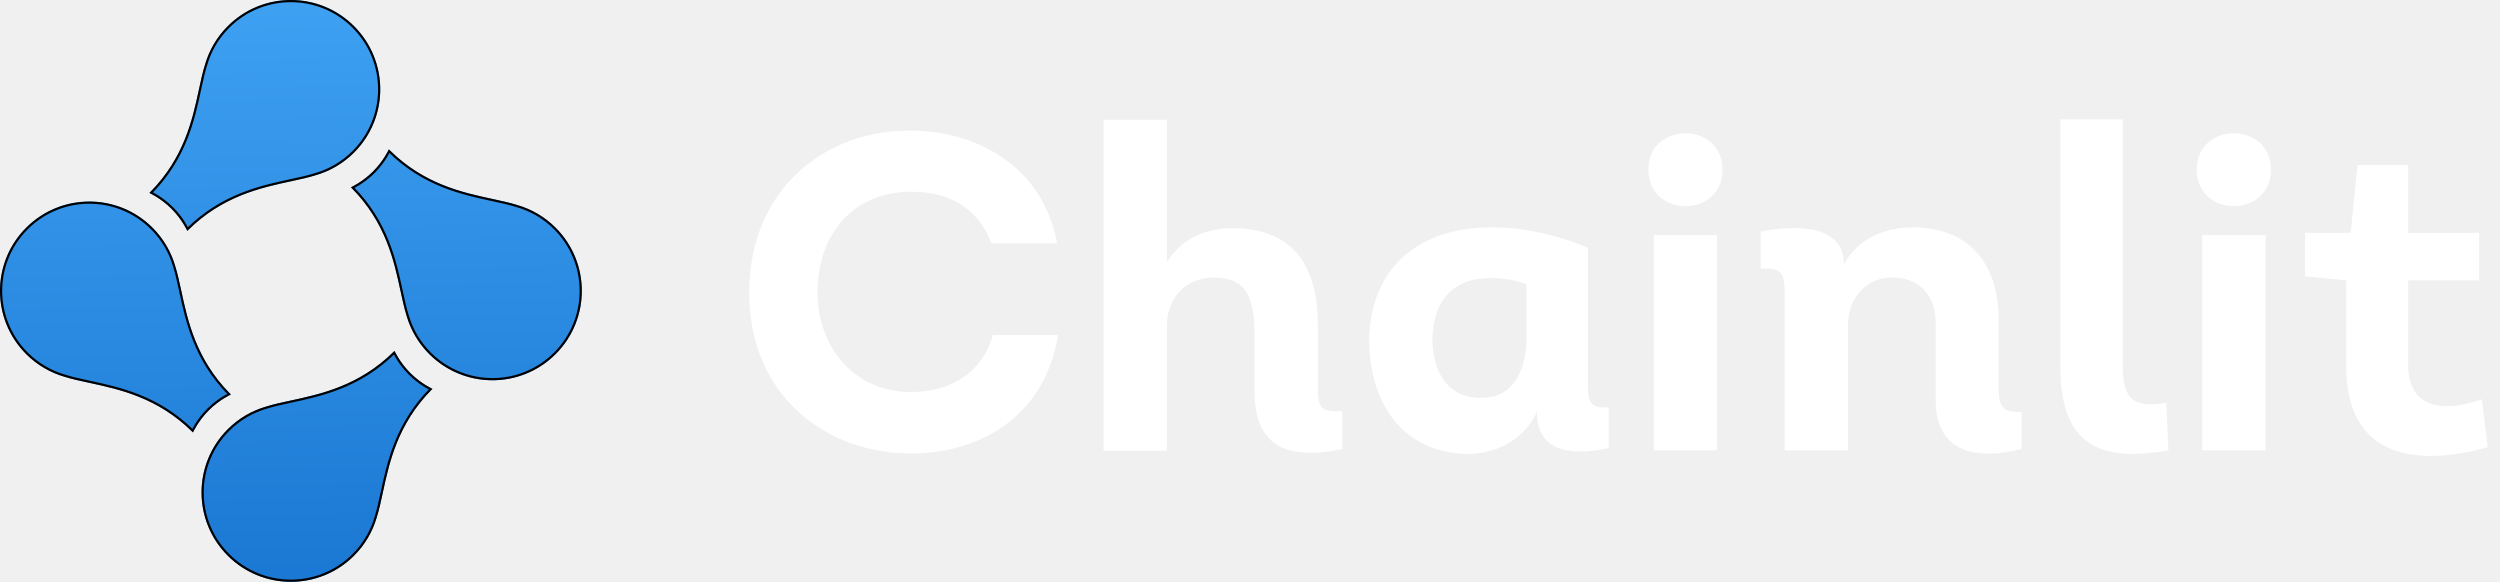
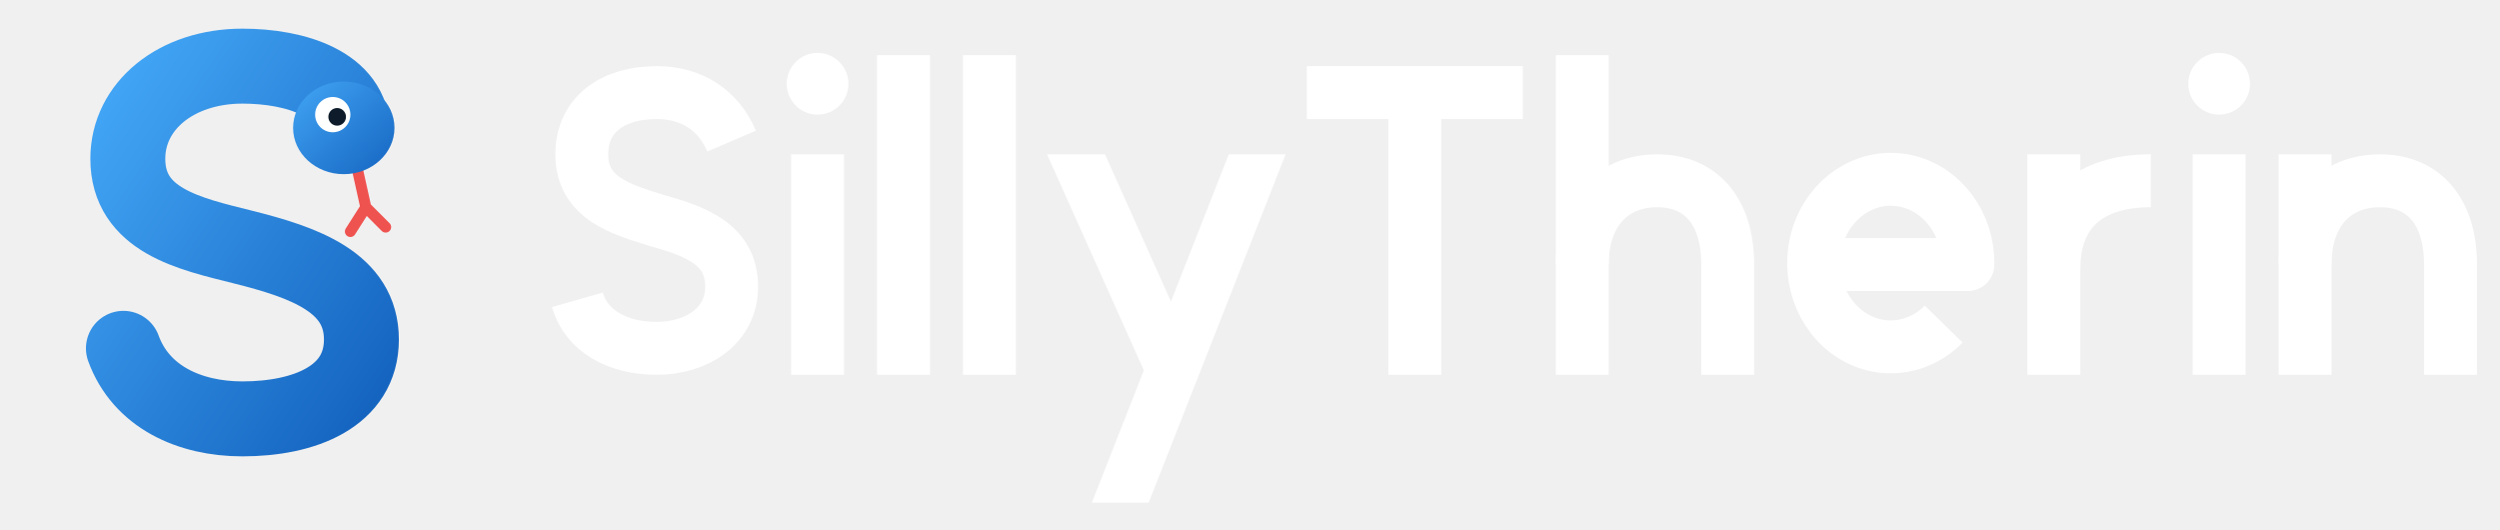
- <svg xmlns="http://www.w3.org/2000/svg" width="1143" height="266" viewBox="0 0 1143 266" fill="none">
-   <path d="M342.542 133.753C342.542 85.586 378.512 59.125 416.55 59.745C445.698 59.745 476.707 75.457 483.322 111.22H453.347C446.938 94.889 433.915 87.653 416.55 87.653C390.916 87.653 373.757 106.259 373.757 133.753C373.757 158.56 390.502 179.233 416.343 179.233C434.328 179.233 449.006 170.757 453.967 153.185H483.735C477.534 191.43 446.732 207.347 416.55 207.347C378.512 207.347 342.542 181.713 342.542 133.753ZM533.503 148.844V206.107H504.561V54.784H533.503V119.696C541.565 107.499 553.555 103.778 566.166 104.398C588.492 105.432 598.622 117.835 601.722 136.647C602.343 141.402 602.549 145.95 602.549 150.911V177.579C602.549 186.468 603.996 188.535 613.713 187.915V205.28C589.732 210.242 573.608 205.28 573.608 179.026V160.007C573.608 153.392 573.608 147.81 572.988 143.056C571.334 132.513 566.993 126.931 554.796 126.931C543.633 126.931 533.503 134.787 533.503 148.844ZM726.013 113.287V173.858C726.013 182.334 725.6 186.882 735.522 186.261V204.867C722.085 207.761 702.653 208.795 702.653 188.329C697.071 200.732 684.254 207.554 671.024 207.554C640.222 206.934 625.958 183.161 625.958 154.839C626.991 121.143 649.938 103.364 683.634 103.985C698.312 104.191 712.783 107.706 726.013 113.287ZM697.898 155.873V130.032C692.317 127.758 686.322 127.138 681.36 127.138C665.649 127.138 655.52 135.82 654.899 154.839C654.899 170.55 662.341 182.127 677.226 181.92C691.076 181.92 697.278 170.964 697.898 155.873ZM753.629 77.524C753.629 55.404 787.532 55.404 787.532 77.524C787.532 99.85 753.629 99.85 753.629 77.524ZM785.051 107.499V205.9H756.109V107.499H785.051ZM804.992 122.797V105.845C819.669 103.158 843.029 101.711 843.029 120.936C849.438 109.153 861.221 103.985 874.452 103.985C902.566 103.985 914.35 123.21 913.73 148.017V175.098C913.73 184.401 914.143 188.949 924.273 188.329V205.28C904.634 210.242 884.995 207.761 884.995 182.954V148.017C885.201 134.167 876.312 126.931 865.769 126.931C855.019 126.311 844.89 134.787 844.89 148.637V205.9H815.948V137.061C815.948 126.104 816.155 122.177 804.992 122.797ZM942.017 54.577H970.545V168.07C970.545 183.367 976.54 186.468 990.391 184.194L991.424 205.9C960.622 211.482 942.017 203.833 942.017 168.07V54.577ZM1004.36 77.524C1004.36 55.404 1038.27 55.404 1038.27 77.524C1038.27 99.85 1004.36 99.85 1004.36 77.524ZM1035.79 107.499V205.9H1006.84V107.499H1035.79ZM1101 75.457V106.465H1133.46V128.172H1101V166.829C1101 187.502 1118.16 188.535 1134.7 182.54L1137.38 204.453C1103.07 213.963 1072.68 208.381 1072.68 167.449V128.172L1053.87 126.311V106.465H1074.75L1077.85 75.457H1101Z" fill="white" />
-   <path d="M80.096 121.626C78.244 115.214 74.791 109.167 69.738 104.114C53.785 88.16 27.919 88.16 11.965 104.114C-3.988 120.067 -3.988 145.933 11.965 161.887C17.018 166.94 23.066 170.392 29.478 172.245C32.812 173.307 36.65 174.133 40.835 175.034C54.681 178.016 72.338 181.818 88.226 197.706C88.226 197.706 90.537 192.507 95.448 187.596C100.358 182.685 105.558 180.374 105.558 180.374C89.669 164.486 85.867 146.829 82.886 132.983C81.985 128.798 81.159 124.961 80.096 121.626Z" fill="url(#paint0_linear_361_1664)" />
-   <path d="M185.904 144.375C187.756 150.786 191.209 156.834 196.262 161.887C212.215 177.84 238.081 177.84 254.035 161.887C269.988 145.933 269.988 120.067 254.035 104.114C248.982 99.061 242.934 95.608 236.522 93.756C233.188 92.693 229.351 91.867 225.165 90.966C211.32 87.985 193.662 84.183 177.774 68.294C177.774 68.294 175.463 73.494 170.553 78.404C165.642 83.315 160.442 85.626 160.442 85.626C176.331 101.514 180.133 119.172 183.114 133.017C184.015 137.203 184.841 141.04 185.904 144.375Z" fill="url(#paint1_linear_361_1664)" />
-   <path d="M93.756 29.477C95.608 23.066 99.061 17.018 104.114 11.965C120.067 -3.988 145.933 -3.988 161.887 11.965C177.84 27.919 177.84 53.785 161.887 69.738C156.834 74.791 150.786 78.244 144.374 80.096C141.04 81.159 137.203 81.985 133.017 82.886C119.172 85.867 101.514 89.669 85.626 105.558C85.626 105.558 83.315 100.358 78.404 95.448C73.494 90.537 68.294 88.226 68.294 88.226C84.183 72.338 87.985 54.681 90.966 40.835C91.867 36.649 92.694 32.812 93.756 29.477Z" fill="url(#paint2_linear_361_1664)" />
-   <path d="M172.244 236.523C170.392 242.935 166.939 248.982 161.886 254.035C145.933 269.989 120.067 269.989 104.113 254.035C88.16 238.082 88.16 212.216 104.113 196.262C109.166 191.209 115.214 187.756 121.626 185.904C124.96 184.842 128.797 184.016 132.983 183.114C146.828 180.133 164.486 176.331 180.374 160.443C180.374 160.443 182.685 165.642 187.595 170.553C192.506 175.464 197.706 177.775 197.706 177.775C181.817 193.663 178.015 211.32 175.034 225.165C174.133 229.351 173.307 233.188 172.244 236.523Z" fill="url(#paint3_linear_361_1664)" />
-   <path d="M79.616 121.765L79.616 121.765L79.62 121.778C80.673 125.085 81.495 128.897 82.397 133.089L82.402 133.11C85.352 146.812 89.132 164.366 104.71 180.229C104.626 180.271 104.536 180.318 104.438 180.368C103.864 180.667 103.049 181.116 102.08 181.719C100.143 182.925 97.583 184.753 95.094 187.242C92.605 189.731 90.777 192.291 89.571 194.228C88.967 195.197 88.519 196.012 88.22 196.586C88.169 196.684 88.123 196.775 88.081 196.858C72.218 181.281 54.664 177.501 40.962 174.55L40.94 174.546C36.748 173.643 32.937 172.822 29.63 171.768L29.63 171.768L29.616 171.764C23.284 169.935 17.311 166.525 12.319 161.533C-3.44 145.775 -3.44 120.226 12.319 104.467C28.077 88.709 53.627 88.709 69.385 104.467C74.377 109.459 77.787 115.432 79.616 121.765ZM186.384 144.236L186.384 144.236L186.38 144.223C185.327 140.916 184.505 137.104 183.603 132.912L183.598 132.89C180.648 119.188 176.868 101.634 161.29 85.772C161.374 85.729 161.464 85.683 161.562 85.632C162.136 85.333 162.951 84.885 163.92 84.281C165.857 83.075 168.417 81.247 170.906 78.758C173.395 76.269 175.223 73.709 176.429 71.772C177.033 70.803 177.481 69.988 177.78 69.414C177.831 69.316 177.877 69.225 177.919 69.142C193.782 84.72 211.336 88.5 225.038 91.45L225.06 91.455C229.252 92.357 233.063 93.179 236.371 94.232L236.37 94.232L236.384 94.236C242.716 96.066 248.689 99.475 253.681 104.467C269.44 120.226 269.44 145.775 253.681 161.533C237.923 177.292 212.374 177.292 196.615 161.533C191.623 156.541 188.214 150.569 186.384 144.236ZM94.232 29.629L94.233 29.629L94.236 29.616C96.066 23.284 99.475 17.311 104.467 12.319C120.226 -3.44 145.775 -3.44 161.533 12.319C177.292 28.077 177.292 53.627 161.533 69.385C156.541 74.377 150.568 77.787 144.236 79.616L144.236 79.616L144.223 79.62C140.915 80.673 137.104 81.495 132.912 82.397L132.89 82.402C119.188 85.352 101.634 89.132 85.772 104.71C85.729 104.626 85.683 104.536 85.632 104.438C85.333 103.864 84.885 103.049 84.281 102.08C83.075 100.143 81.247 97.583 78.758 95.094C76.269 92.605 73.709 90.777 71.772 89.571C70.803 88.967 69.988 88.519 69.414 88.22C69.316 88.169 69.225 88.123 69.142 88.081C84.72 72.218 88.5 54.664 91.45 40.962L91.455 40.94C92.357 36.748 93.179 32.936 94.232 29.629ZM171.768 236.371L171.768 236.371L171.764 236.384C169.934 242.717 166.525 248.69 161.533 253.682C145.774 269.44 120.225 269.44 104.467 253.682C88.708 237.923 88.708 212.374 104.467 196.616C109.459 191.624 115.432 188.214 121.764 186.385L121.764 186.385L121.777 186.381C125.085 185.327 128.896 184.506 133.088 183.603L133.11 183.598C146.812 180.648 164.366 176.868 180.229 161.29C180.271 161.374 180.317 161.465 180.368 161.562C180.667 162.137 181.115 162.951 181.719 163.92C182.925 165.858 184.753 168.418 187.242 170.906C189.731 173.395 192.291 175.224 194.228 176.43C195.197 177.033 196.012 177.482 196.586 177.78C196.684 177.831 196.774 177.878 196.858 177.92C181.28 193.782 177.5 211.336 174.55 225.039L174.545 225.06C173.643 229.252 172.821 233.064 171.768 236.371Z" stroke="black" strokeOpacity="0.1" strokeLinejoin="round" />
+ <svg xmlns="http://www.w3.org/2000/svg" width="1134" height="240" viewBox="0 0 1134 240">
  <defs>
-     <linearGradient id="paint0_linear_361_1664" x1="119.251" y1="276.386" x2="112.859" y2="-28.032" gradientUnits="userSpaceOnUse">
-       <stop stop-color="#1976D2" />
-       <stop offset="1" stop-color="#42A5F5" />
-     </linearGradient>
-     <linearGradient id="paint1_linear_361_1664" x1="119.251" y1="276.386" x2="112.859" y2="-28.032" gradientUnits="userSpaceOnUse">
-       <stop stop-color="#1976D2" />
-       <stop offset="1" stop-color="#42A5F5" />
-     </linearGradient>
-     <linearGradient id="paint2_linear_361_1664" x1="119.251" y1="276.386" x2="112.859" y2="-28.032" gradientUnits="userSpaceOnUse">
-       <stop stop-color="#1976D2" />
-       <stop offset="1" stop-color="#42A5F5" />
-     </linearGradient>
-     <linearGradient id="paint3_linear_361_1664" x1="119.251" y1="276.386" x2="112.859" y2="-28.032" gradientUnits="userSpaceOnUse">
-       <stop stop-color="#1976D2" />
-       <stop offset="1" stop-color="#42A5F5" />
-     </linearGradient>
+     <clipPath id="cut0">
+       <rect x="464" y="70" width="130" height="158" />
+     </clipPath>
  </defs>
+   <g transform="translate(0 0) scale(1.0)">
+     <g transform="translate(10 8)">
+       <defs>
+         <linearGradient id="body" x1="0" y1="0" x2="1" y2="1">
+           <stop offset="0" stop-color="#42A5F5" />
+           <stop offset="1" stop-color="#1565C0" />
+         </linearGradient>
+       </defs>
+       <path d="M152 68 L156 86 M156 86 L149 97 M156 86 L165 95" stroke="#EF5350" stroke-width="5" stroke-linecap="round" fill="none" />
+       <path d="M150 52 C150 30 124 22 100 22 C70 22 48 40 48 64 C48 92 76 98 100 104 C128 111 154 120 154 146 C154 172 128 182 100 182 C76 182 54 172 46 150" fill="none" stroke="url(#body)" stroke-width="34" stroke-linecap="round" />
+       <ellipse cx="146" cy="50" rx="23" ry="21" fill="url(#body)" />
+       <circle cx="141" cy="44" r="8" fill="#fff" />
+       <circle cx="143" cy="45" r="4" fill="#0D1B2A" />
+     </g>
+   </g>
+   <g fill="none" stroke="#FFFFFF" stroke-width="24" stroke-linecap="butt" stroke-linejoin="round">
+     <path d="M332 64 C326 50 314 42 298 42 C278 42 264 52 264 70 C264 90 282 95 298 100 C316 105 332 111 332 130 C332 148 316 158 298 158 C280 158 266 150 262 136" />
+     <path d="M371 70 V170" />
+     <path d="M410 25 V170" />
+     <path d="M449 25 V170" />
+     <path d="M593 42 H691" />
+     <path d="M642 42 V170" />
+     <path d="M718 25 V170" />
+     <path d="M718 120 C718 96 732 82 752 82 C772 82 784 96 784 120 V170" />
+     <path d="M823 120 H893 A35 38 0 1 0 882 147" />
+     <path d="M932 70 V170" />
+     <path d="M932 122 C932 96 948 82 976 82" />
+     <path d="M1007 70 V170" />
+     <path d="M1046 70 V170" />
+     <path d="M1046 120 C1046 96 1060 82 1080 82 C1100 82 1112 96 1112 120 V170" />
+     <g clip-path="url(#cut0)">
+       <path d="M482 56 L534 172" />
+       <path d="M576 56 L506 234" />
+     </g>
+   </g>
+   <g fill="#FFFFFF">
+     <circle cx="371" cy="38" r="14" />
+     <circle cx="1007" cy="38" r="14" />
+   </g>
</svg>
